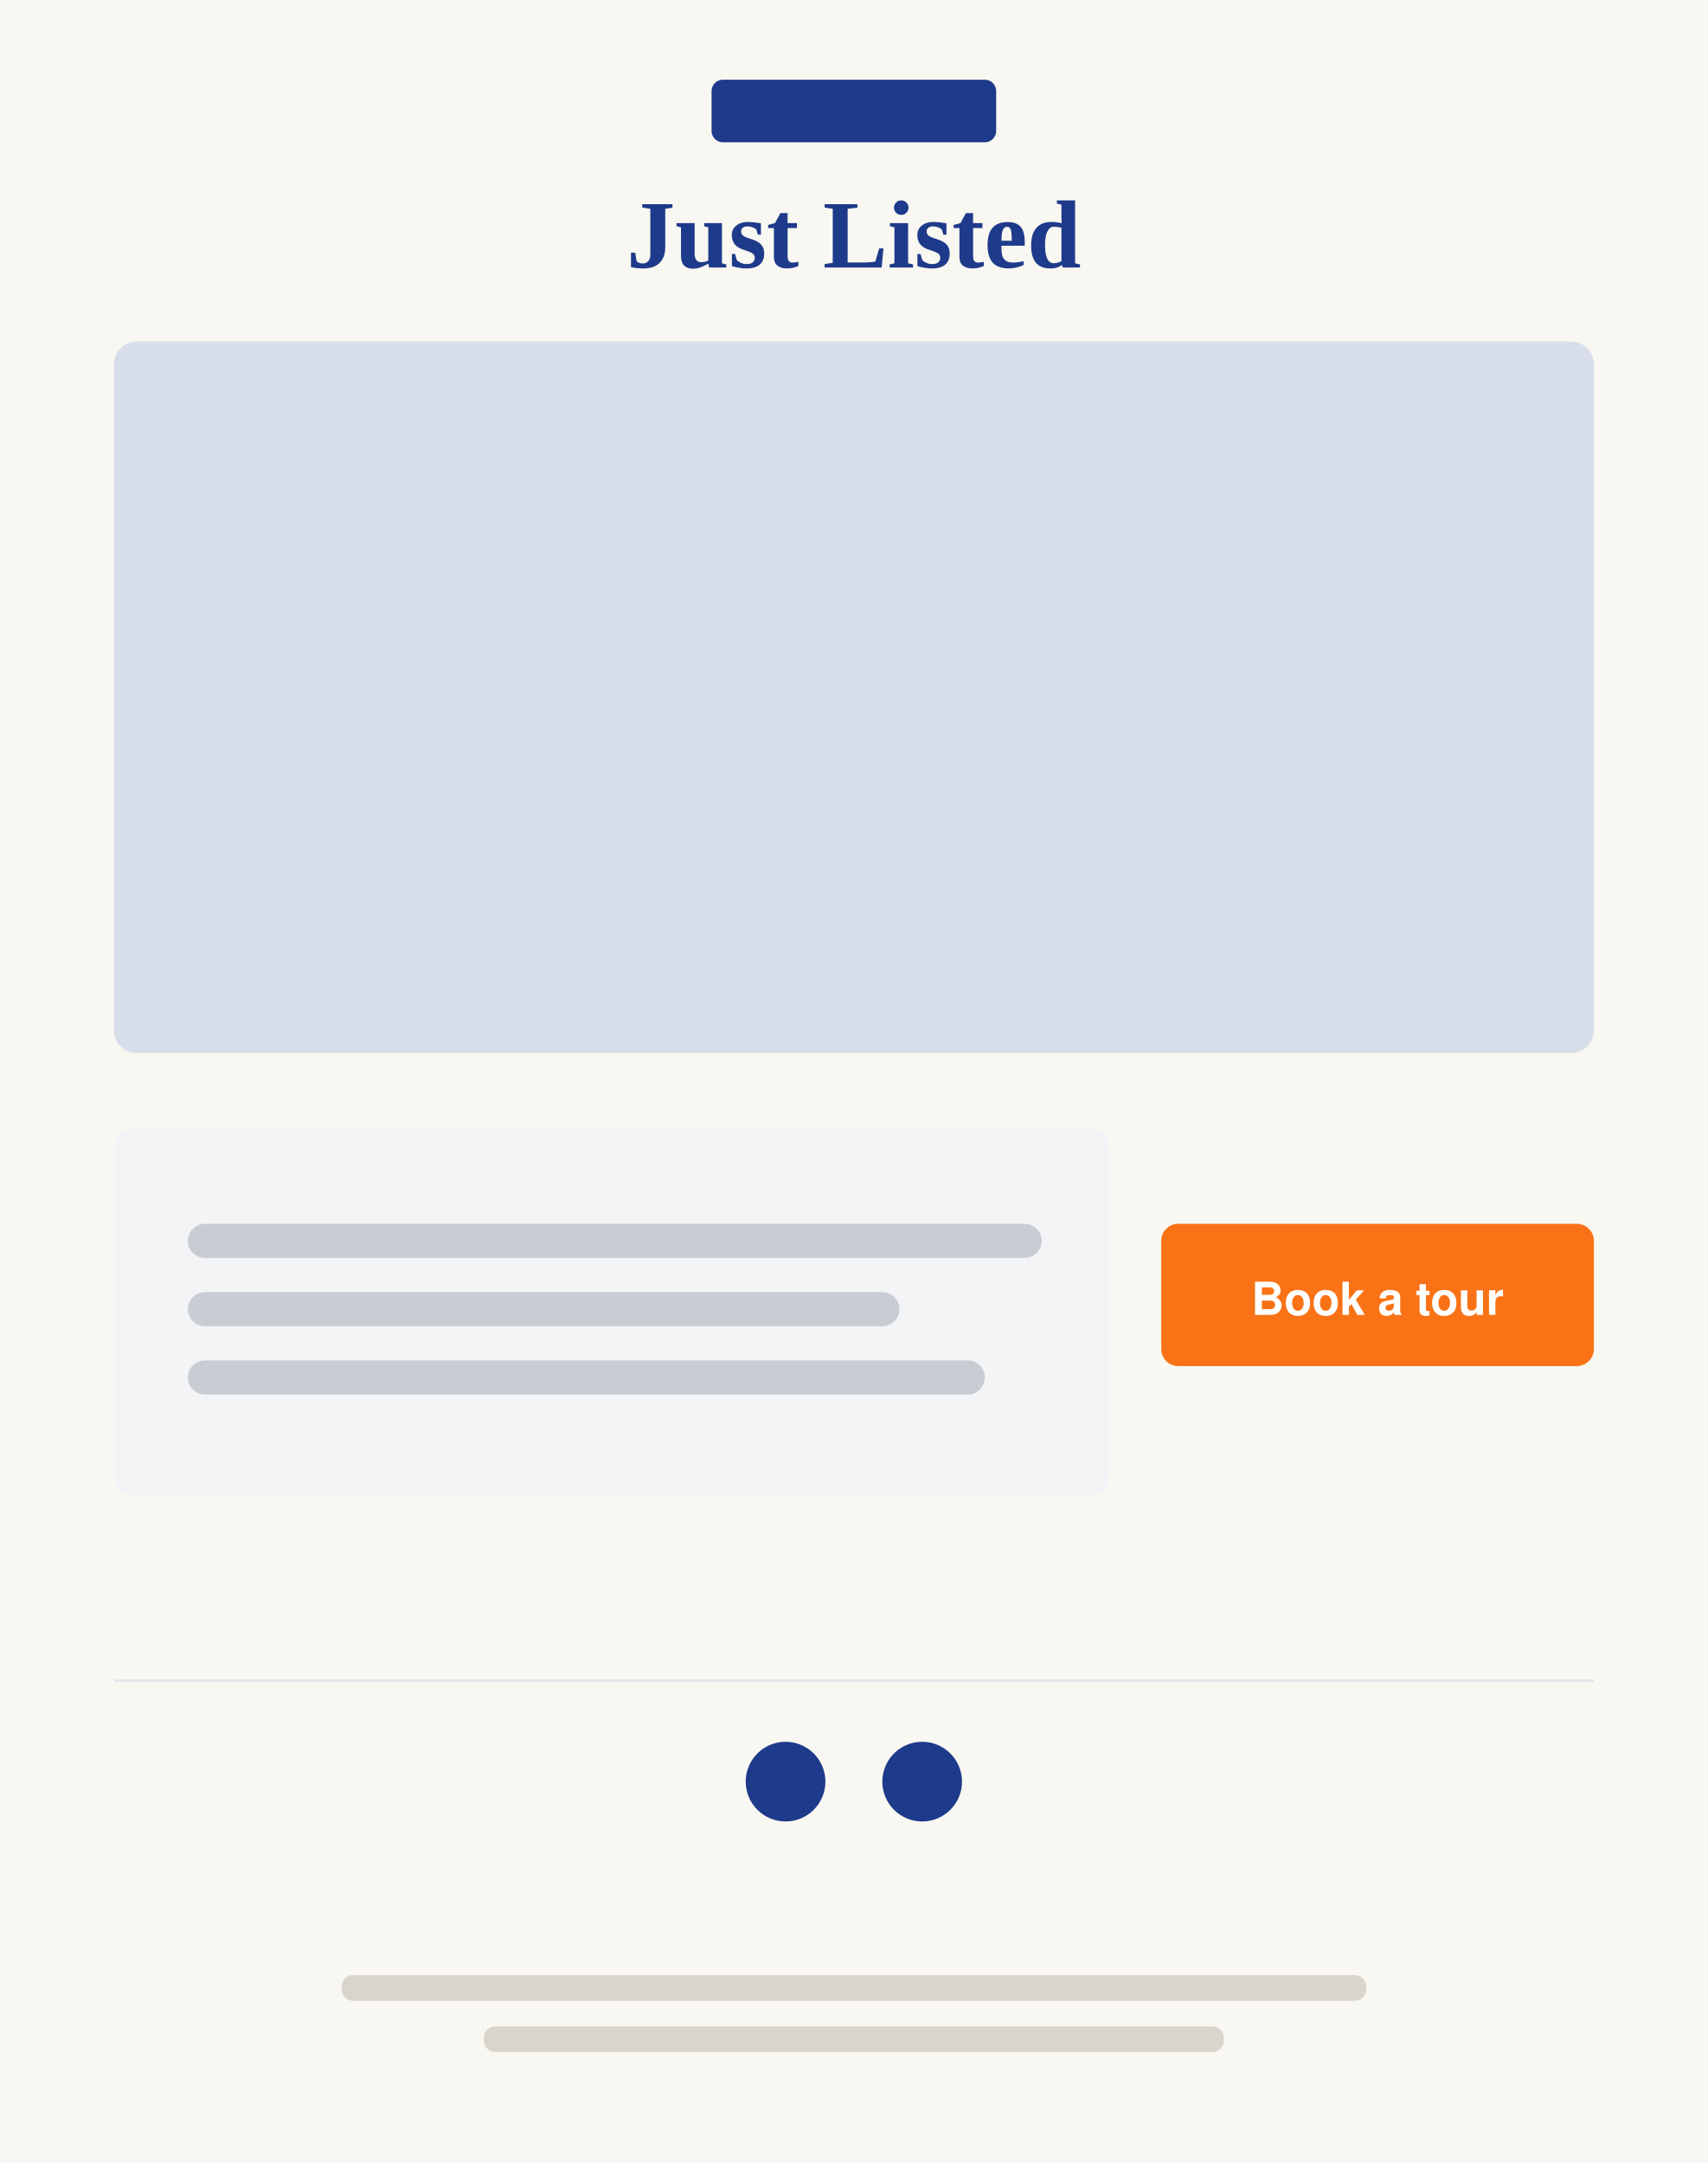
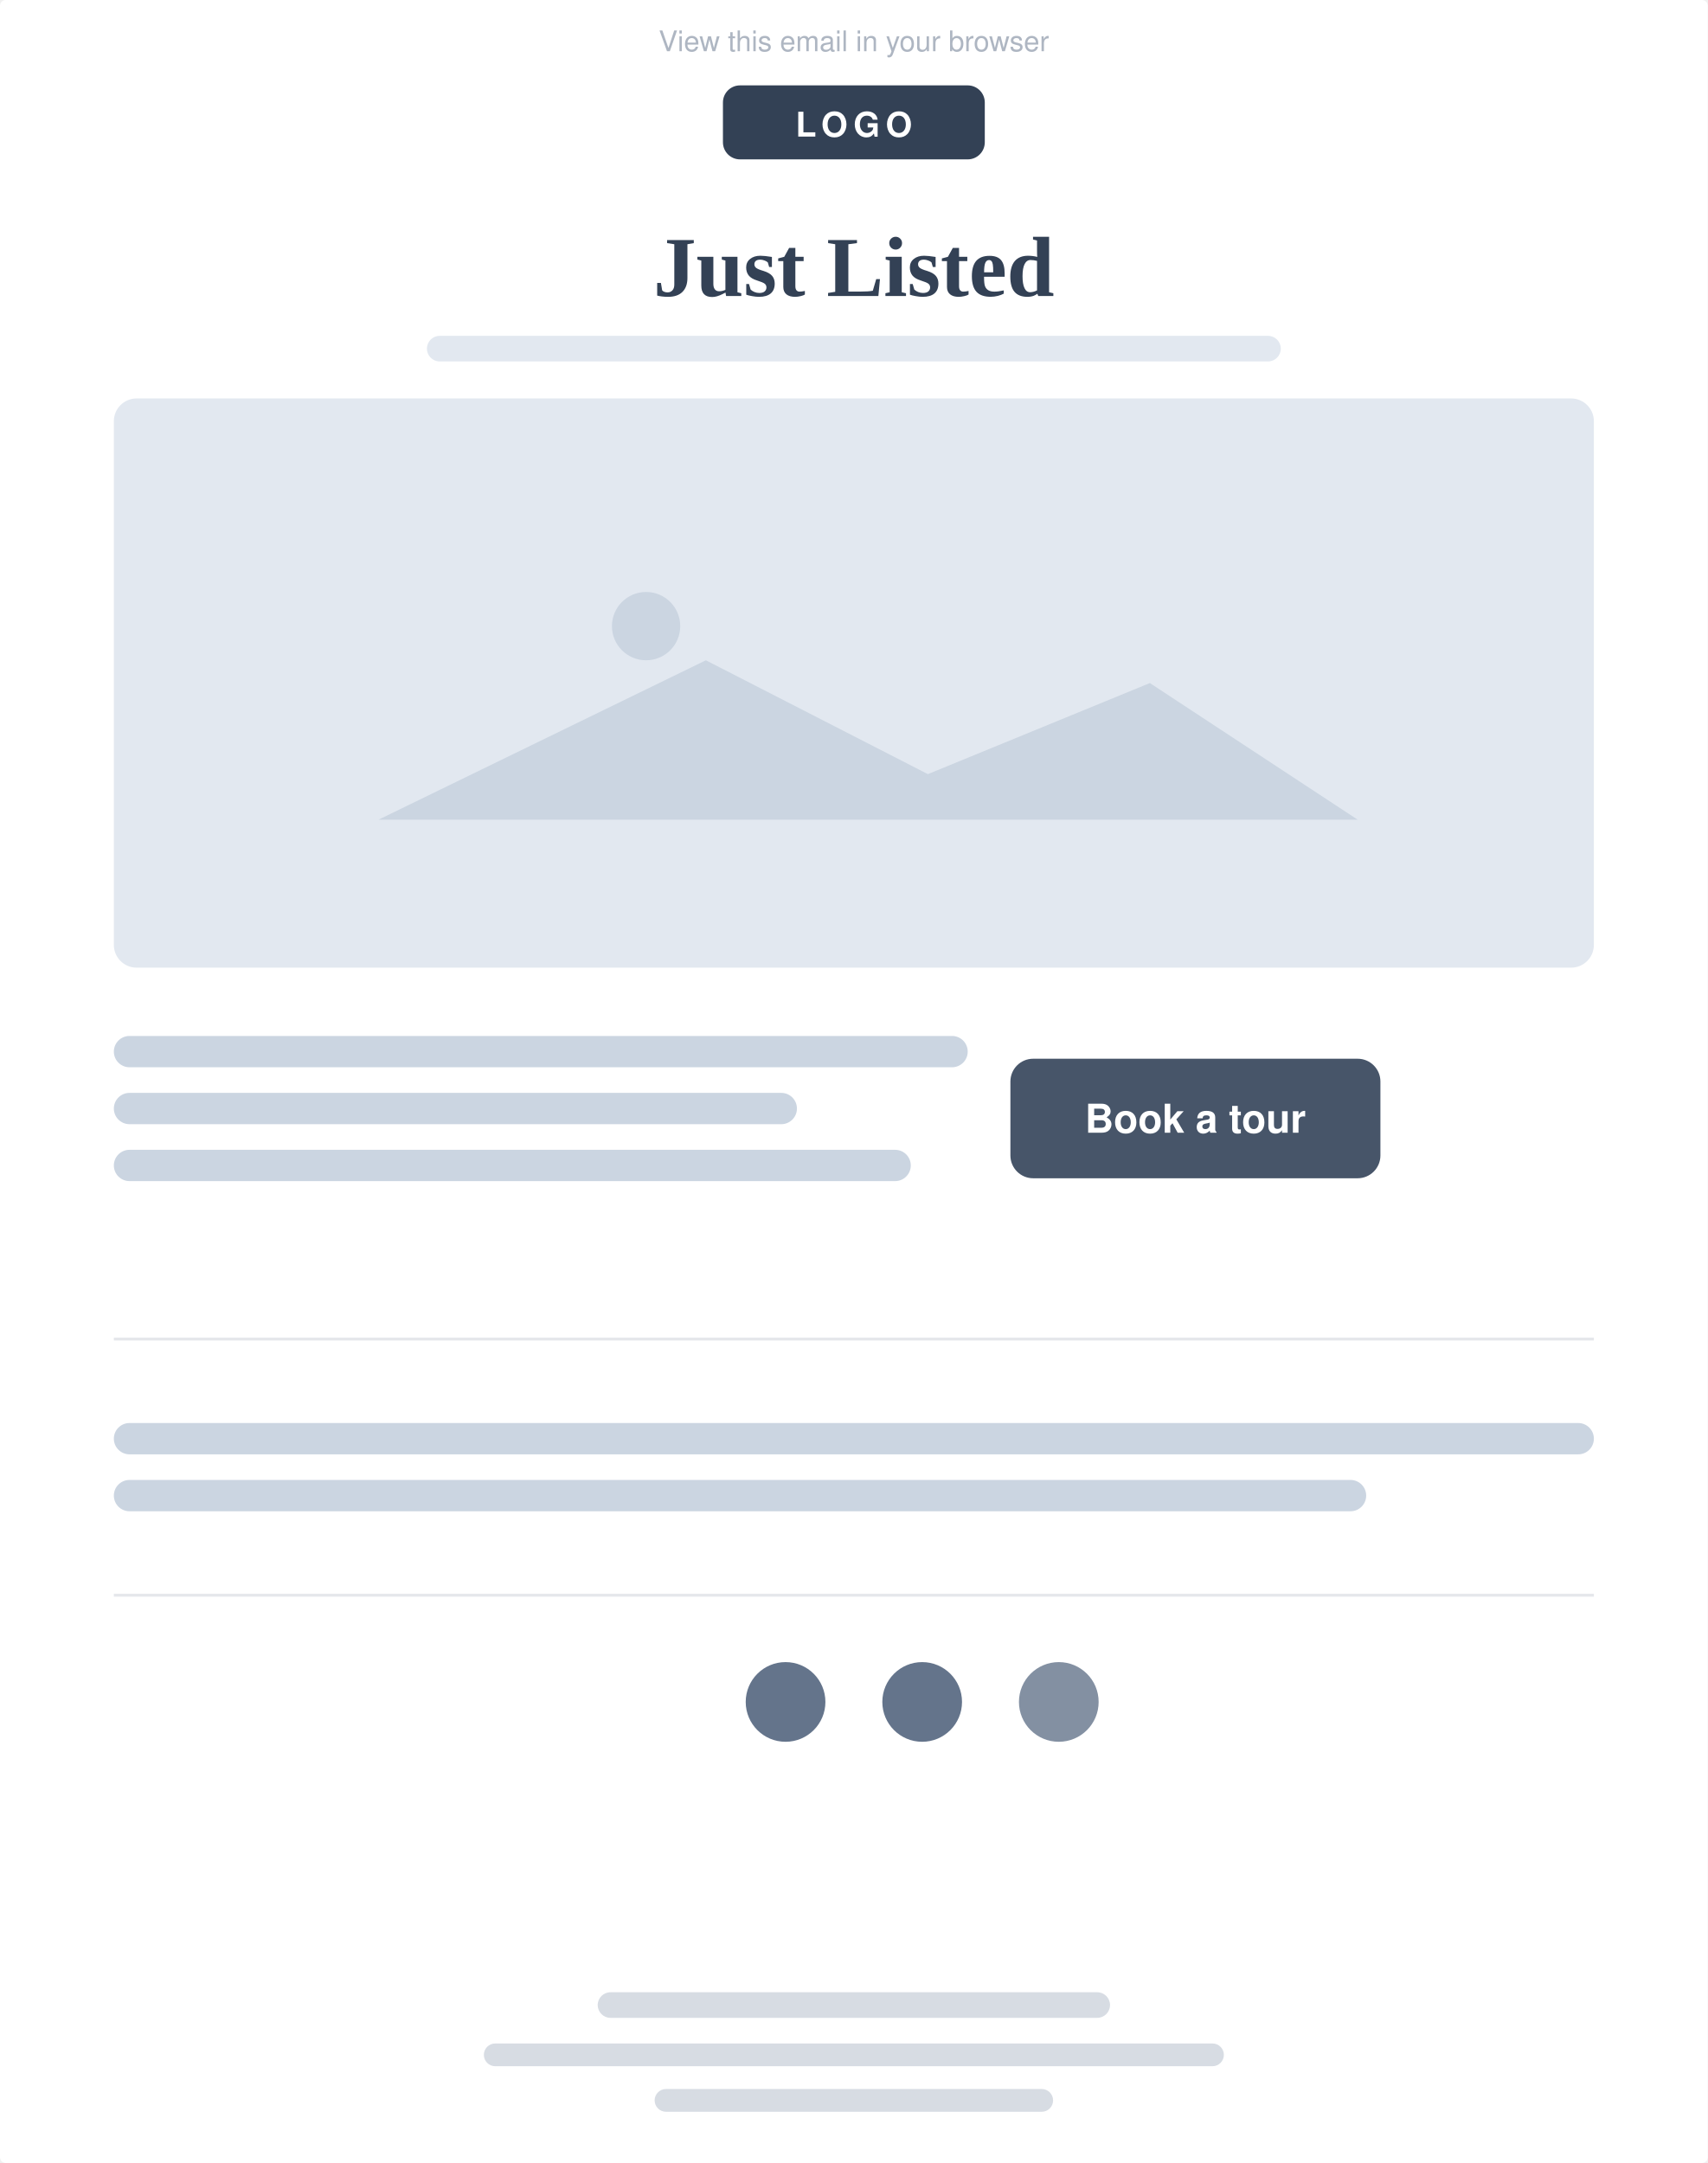
- <svg xmlns="http://www.w3.org/2000/svg" viewBox="0 0 600 760" font-family="Georgia, 'Times New Roman', serif">
-   <rect width="600" height="760" fill="#F9F7F1" />
-   <rect x="250" y="28" width="100" height="22" rx="4" fill="#1E3A8A" />
-   <text x="300" y="94" text-anchor="middle" font-size="34" font-weight="700" fill="#1E3A8A">Just Listed</text>
-   <rect x="40" y="120" width="520" height="250" rx="8" fill="#D8DEE9" />
-   <rect x="40" y="396" width="350" height="130" rx="8" fill="#F3F4F6" />
-   <rect x="66" y="430" width="300" height="12" rx="6" fill="#C9CDD3" />
-   <rect x="66" y="454" width="250" height="12" rx="6" fill="#C9CDD3" />
-   <rect x="66" y="478" width="280" height="12" rx="6" fill="#C9CDD3" />
-   <rect x="408" y="430" width="152" height="50" rx="6" fill="#F97316" />
-   <text x="484" y="462" text-anchor="middle" font-size="16" font-weight="700" fill="#fff" font-family="Helvetica, Arial, sans-serif">Book a tour</text>
-   <rect x="40" y="590" width="520" height="1" fill="#E5E7EB" />
-   <circle cx="276" cy="626" r="14" fill="#1E3A8A" />
-   <circle cx="324" cy="626" r="14" fill="#1E3A8A" />
-   <rect x="120" y="694" width="360" height="9" rx="4" fill="#D9D5CC" />
-   <rect x="170" y="712" width="260" height="9" rx="4" fill="#D9D5CC" />
+ <svg xmlns="http://www.w3.org/2000/svg" viewBox="0 0 600 760">
+   <rect width="600" height="760" rx="2" fill="#FFFFFF" />
+   <text x="300" y="18" text-anchor="middle" font-size="10" fill="#AEB6C2" font-family="Helvetica, Arial, sans-serif">View this email in your browser</text>
+   <rect x="254" y="30" width="92" height="26" rx="6" fill="#334155" />
+   <text x="300" y="48" text-anchor="middle" font-size="12" font-weight="700" fill="#fff" font-family="Helvetica, Arial, sans-serif" letter-spacing="2">LOGO</text>
+   <text x="300" y="104" text-anchor="middle" font-size="30" font-weight="700" fill="#334155" font-family="Georgia, 'Times New Roman', serif">Just Listed</text>
+   <rect x="150" y="118" width="300" height="9" rx="4.5" fill="#E2E8F0" />
+   <rect x="40" y="140" width="520" height="200" rx="8" fill="#E2E8F0" />
+   <circle cx="227" cy="220" r="12" fill="#CBD5E1" />
+   <polygon points="133,288 248,232 326,272 404,240 477,288" fill="#CBD5E1" />
+   <rect x="40" y="364" width="300" height="11" rx="5.5" fill="#CBD5E1" />
+   <rect x="40" y="384" width="240" height="11" rx="5.5" fill="#CBD5E1" />
+   <rect x="40" y="404" width="280" height="11" rx="5.5" fill="#CBD5E1" />
+   <rect x="355" y="372" width="130" height="42" rx="8" fill="#475569" />
+   <text x="420" y="398" text-anchor="middle" font-size="14" font-weight="700" fill="#fff" font-family="Helvetica, Arial, sans-serif">Book a tour</text>
+   <rect x="40" y="470" width="520" height="1" fill="#E5E7EB" />
+   <rect x="40" y="500" width="520" height="11" rx="5.5" fill="#CBD5E1" />
+   <rect x="40" y="520" width="440" height="11" rx="5.5" fill="#CBD5E1" />
+   <rect x="40" y="560" width="520" height="1" fill="#E5E7EB" />
+   <circle cx="276" cy="598" r="14" fill="#64748B" />
+   <circle cx="324" cy="598" r="14" fill="#64748B" />
+   <circle cx="372" cy="598" r="14" fill="#64748B" opacity="0.8" />
+   <rect x="210" y="700" width="180" height="9" rx="4.5" fill="#D7DCE3" />
+   <rect x="170" y="718" width="260" height="8" rx="4" fill="#D7DCE3" />
+   <rect x="230" y="734" width="140" height="8" rx="4" fill="#D7DCE3" />
</svg>
